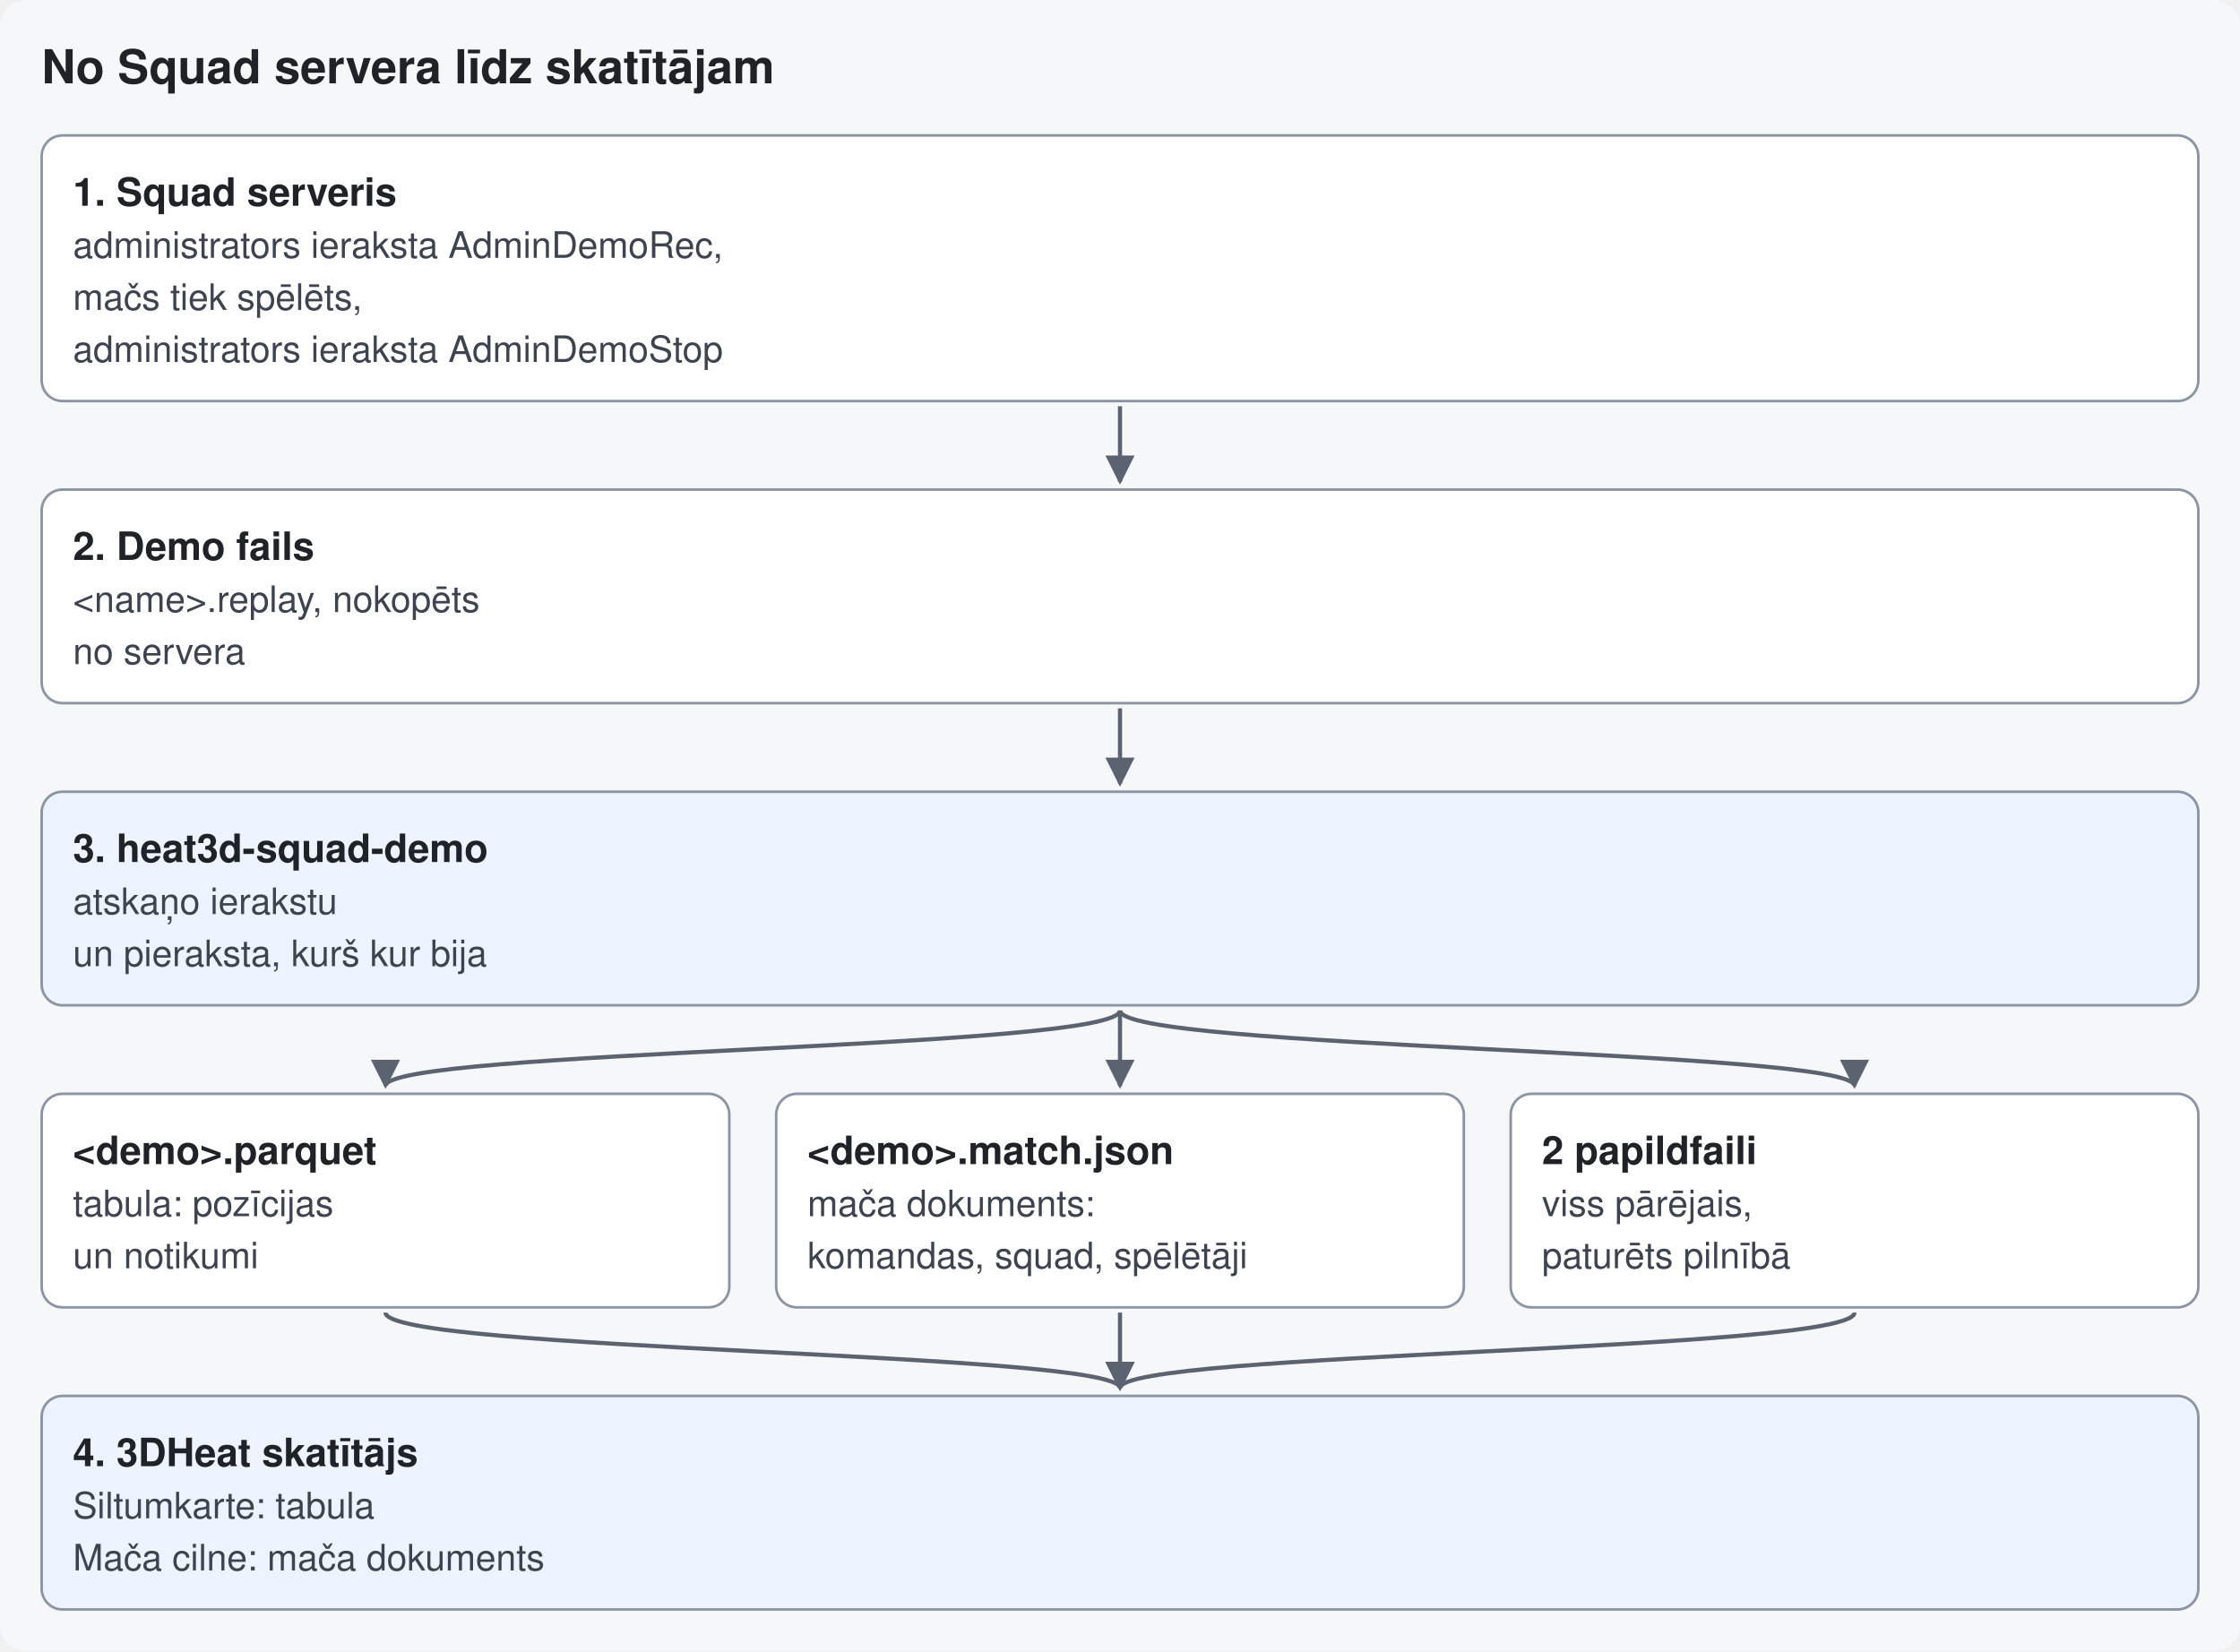
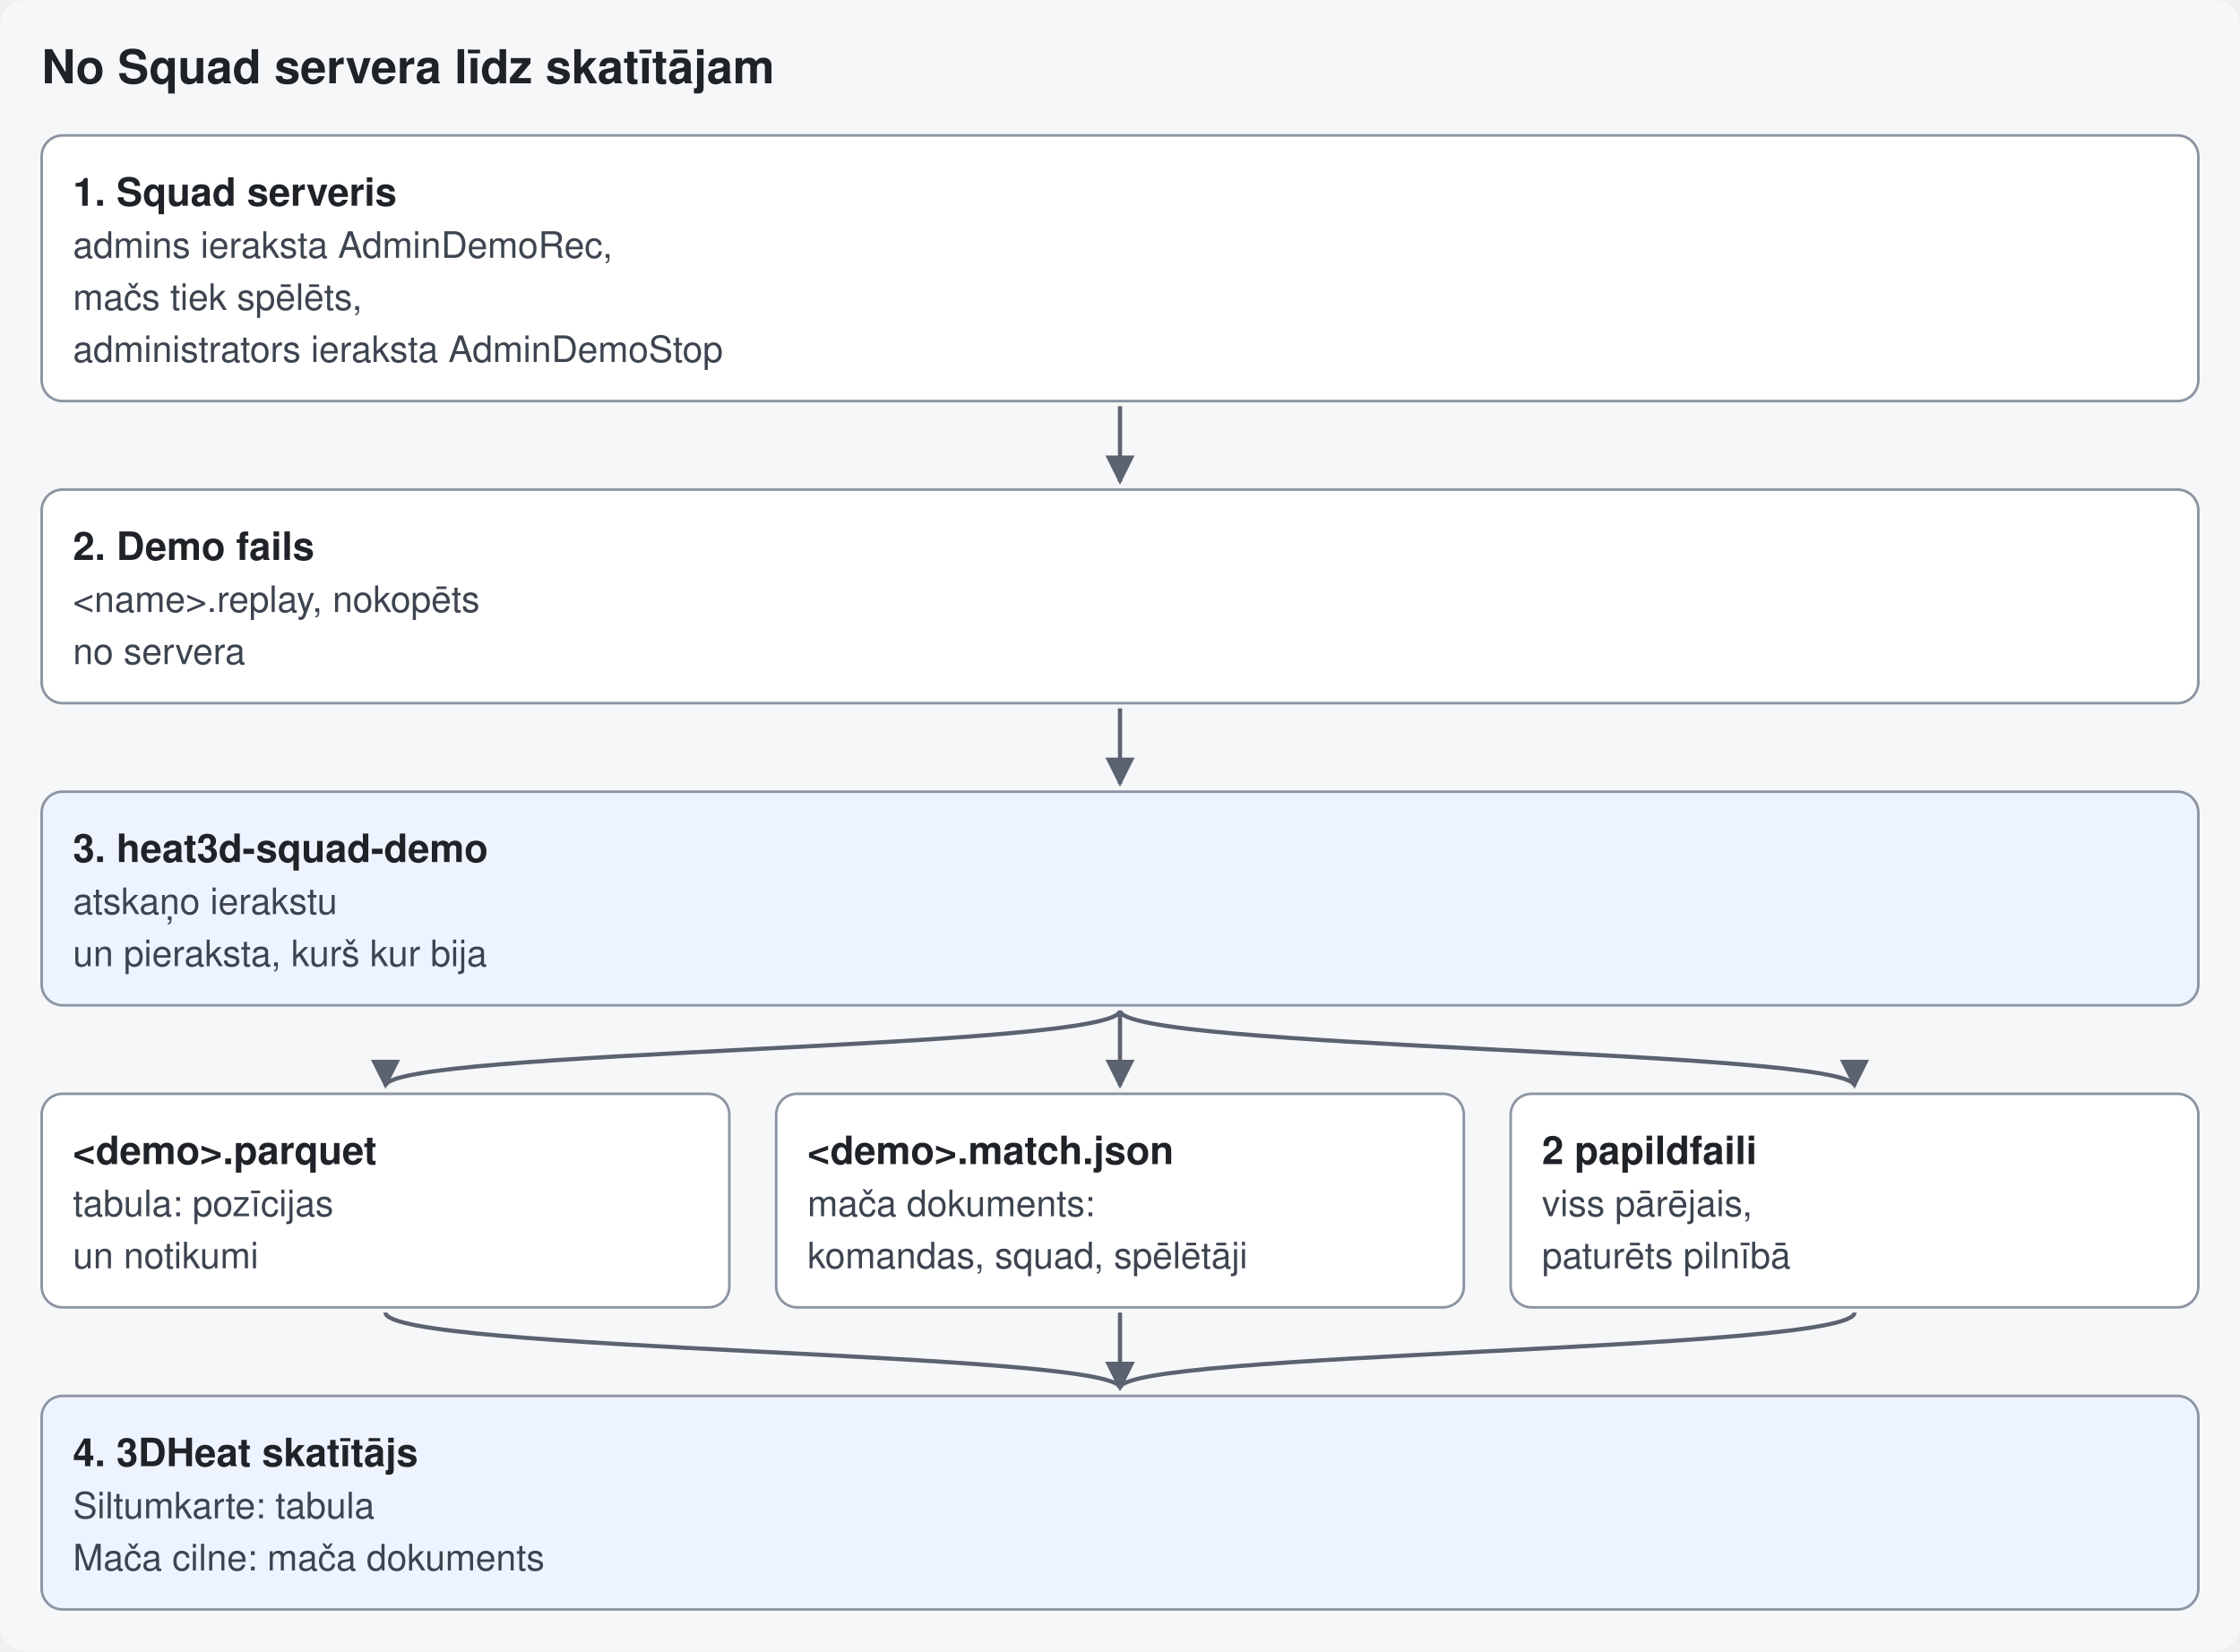
<svg xmlns="http://www.w3.org/2000/svg" width="860" height="634" viewBox="0 0 860 634" font-family="Segoe UI,Helvetica,Arial,sans-serif">
  <defs>
    <marker id="a" viewBox="0 0 10 10" refX="9" refY="5" markerWidth="7" markerHeight="7" orient="auto">
      <path d="M0,0L10,5L0,10z" fill="#5b6270" />
    </marker>
  </defs>
  <rect width="860" height="634" rx="10" fill="#f6f7f9" />
  <text x="16" y="32" font-size="18" fill="#1f2328" font-weight="600">No Squad servera līdz skatītājam</text>
  <rect x="16" y="52" width="828" height="102" rx="8" fill="#ffffff" stroke="#8c95a3" />
  <text x="28" y="79" font-size="15" fill="#1f2328" font-weight="600">1. Squad serveris</text>
-   <text x="28" y="99" font-size="14" fill="#3d4450">administrators ieraksta AdminDemoRec,</text>
+   <text x="28" y="99" font-size="14" fill="#3d4450">admins ieraksta AdminDemoRec,</text>
  <text x="28" y="119" font-size="14" fill="#3d4450">mačs tiek spēlēts,</text>
  <text x="28" y="139" font-size="14" fill="#3d4450">administrators ieraksta AdminDemoStop</text>
  <rect x="16" y="188" width="828" height="82" rx="8" fill="#ffffff" stroke="#8c95a3" />
  <text x="28" y="215" font-size="15" fill="#1f2328" font-weight="600">2. Demo fails</text>
  <text x="28" y="235" font-size="14" fill="#3d4450">&lt;name&gt;.replay, nokopēts</text>
  <text x="28" y="255" font-size="14" fill="#3d4450">no servera</text>
  <path d="M430,156 C430,171.0 430,171.0 430,185" fill="none" stroke="#5b6270" stroke-width="1.6" marker-end="url(#a)" />
  <rect x="16" y="304" width="828" height="82" rx="8" fill="#eef4ff" stroke="#8c95a3" />
  <text x="28" y="331" font-size="15" fill="#1f2328" font-weight="600">3. heat3d-squad-demo</text>
  <text x="28" y="351" font-size="14" fill="#3d4450">atskaņo ierakstu</text>
  <text x="28" y="371" font-size="14" fill="#3d4450">un pieraksta, kurš kur bija</text>
  <path d="M430,272 C430,287.0 430,287.0 430,301" fill="none" stroke="#5b6270" stroke-width="1.6" marker-end="url(#a)" />
  <rect x="16" y="420" width="264" height="82" rx="8" fill="#ffffff" stroke="#8c95a3" />
  <text x="28" y="447" font-size="15" fill="#1f2328" font-weight="600">&lt;demo&gt;.parquet</text>
  <text x="28" y="467" font-size="14" fill="#3d4450">tabula: pozīcijas</text>
  <text x="28" y="487" font-size="14" fill="#3d4450">un notikumi</text>
  <rect x="298" y="420" width="264" height="82" rx="8" fill="#ffffff" stroke="#8c95a3" />
  <text x="310" y="447" font-size="15" fill="#1f2328" font-weight="600">&lt;demo&gt;.match.json</text>
  <text x="310" y="467" font-size="14" fill="#3d4450">mača dokuments:</text>
  <text x="310" y="487" font-size="14" fill="#3d4450">komandas, squad, spēlētāji</text>
  <rect x="580" y="420" width="264" height="82" rx="8" fill="#ffffff" stroke="#8c95a3" />
  <text x="592" y="447" font-size="15" fill="#1f2328" font-weight="600">2 papildfaili</text>
  <text x="592" y="467" font-size="14" fill="#3d4450">viss pārējais,</text>
  <text x="592" y="487" font-size="14" fill="#3d4450">paturēts pilnībā</text>
  <path d="M430,388 C430,403.0 148,403.0 148,417" fill="none" stroke="#5b6270" stroke-width="1.6" marker-end="url(#a)" />
  <path d="M430,388 C430,403.0 430,403.0 430,417" fill="none" stroke="#5b6270" stroke-width="1.6" marker-end="url(#a)" />
  <path d="M430,388 C430,403.0 712,403.0 712,417" fill="none" stroke="#5b6270" stroke-width="1.6" marker-end="url(#a)" />
  <rect x="16" y="536" width="828" height="82" rx="8" fill="#eef4ff" stroke="#8c95a3" />
  <text x="28" y="563" font-size="15" fill="#1f2328" font-weight="600">4. 3DHeat skatītājs</text>
  <text x="28" y="583" font-size="14" fill="#3d4450">Siltumkarte: tabula</text>
  <text x="28" y="603" font-size="14" fill="#3d4450">Mača cilne: mača dokuments</text>
  <path d="M148,504 C148,519.0 430,519.0 430,533" fill="none" stroke="#5b6270" stroke-width="1.6" marker-end="url(#a)" />
  <path d="M430,504 C430,519.0 430,519.0 430,533" fill="none" stroke="#5b6270" stroke-width="1.6" marker-end="url(#a)" />
  <path d="M712,504 C712,519.0 430,519.0 430,533" fill="none" stroke="#5b6270" stroke-width="1.6" marker-end="url(#a)" />
</svg>
